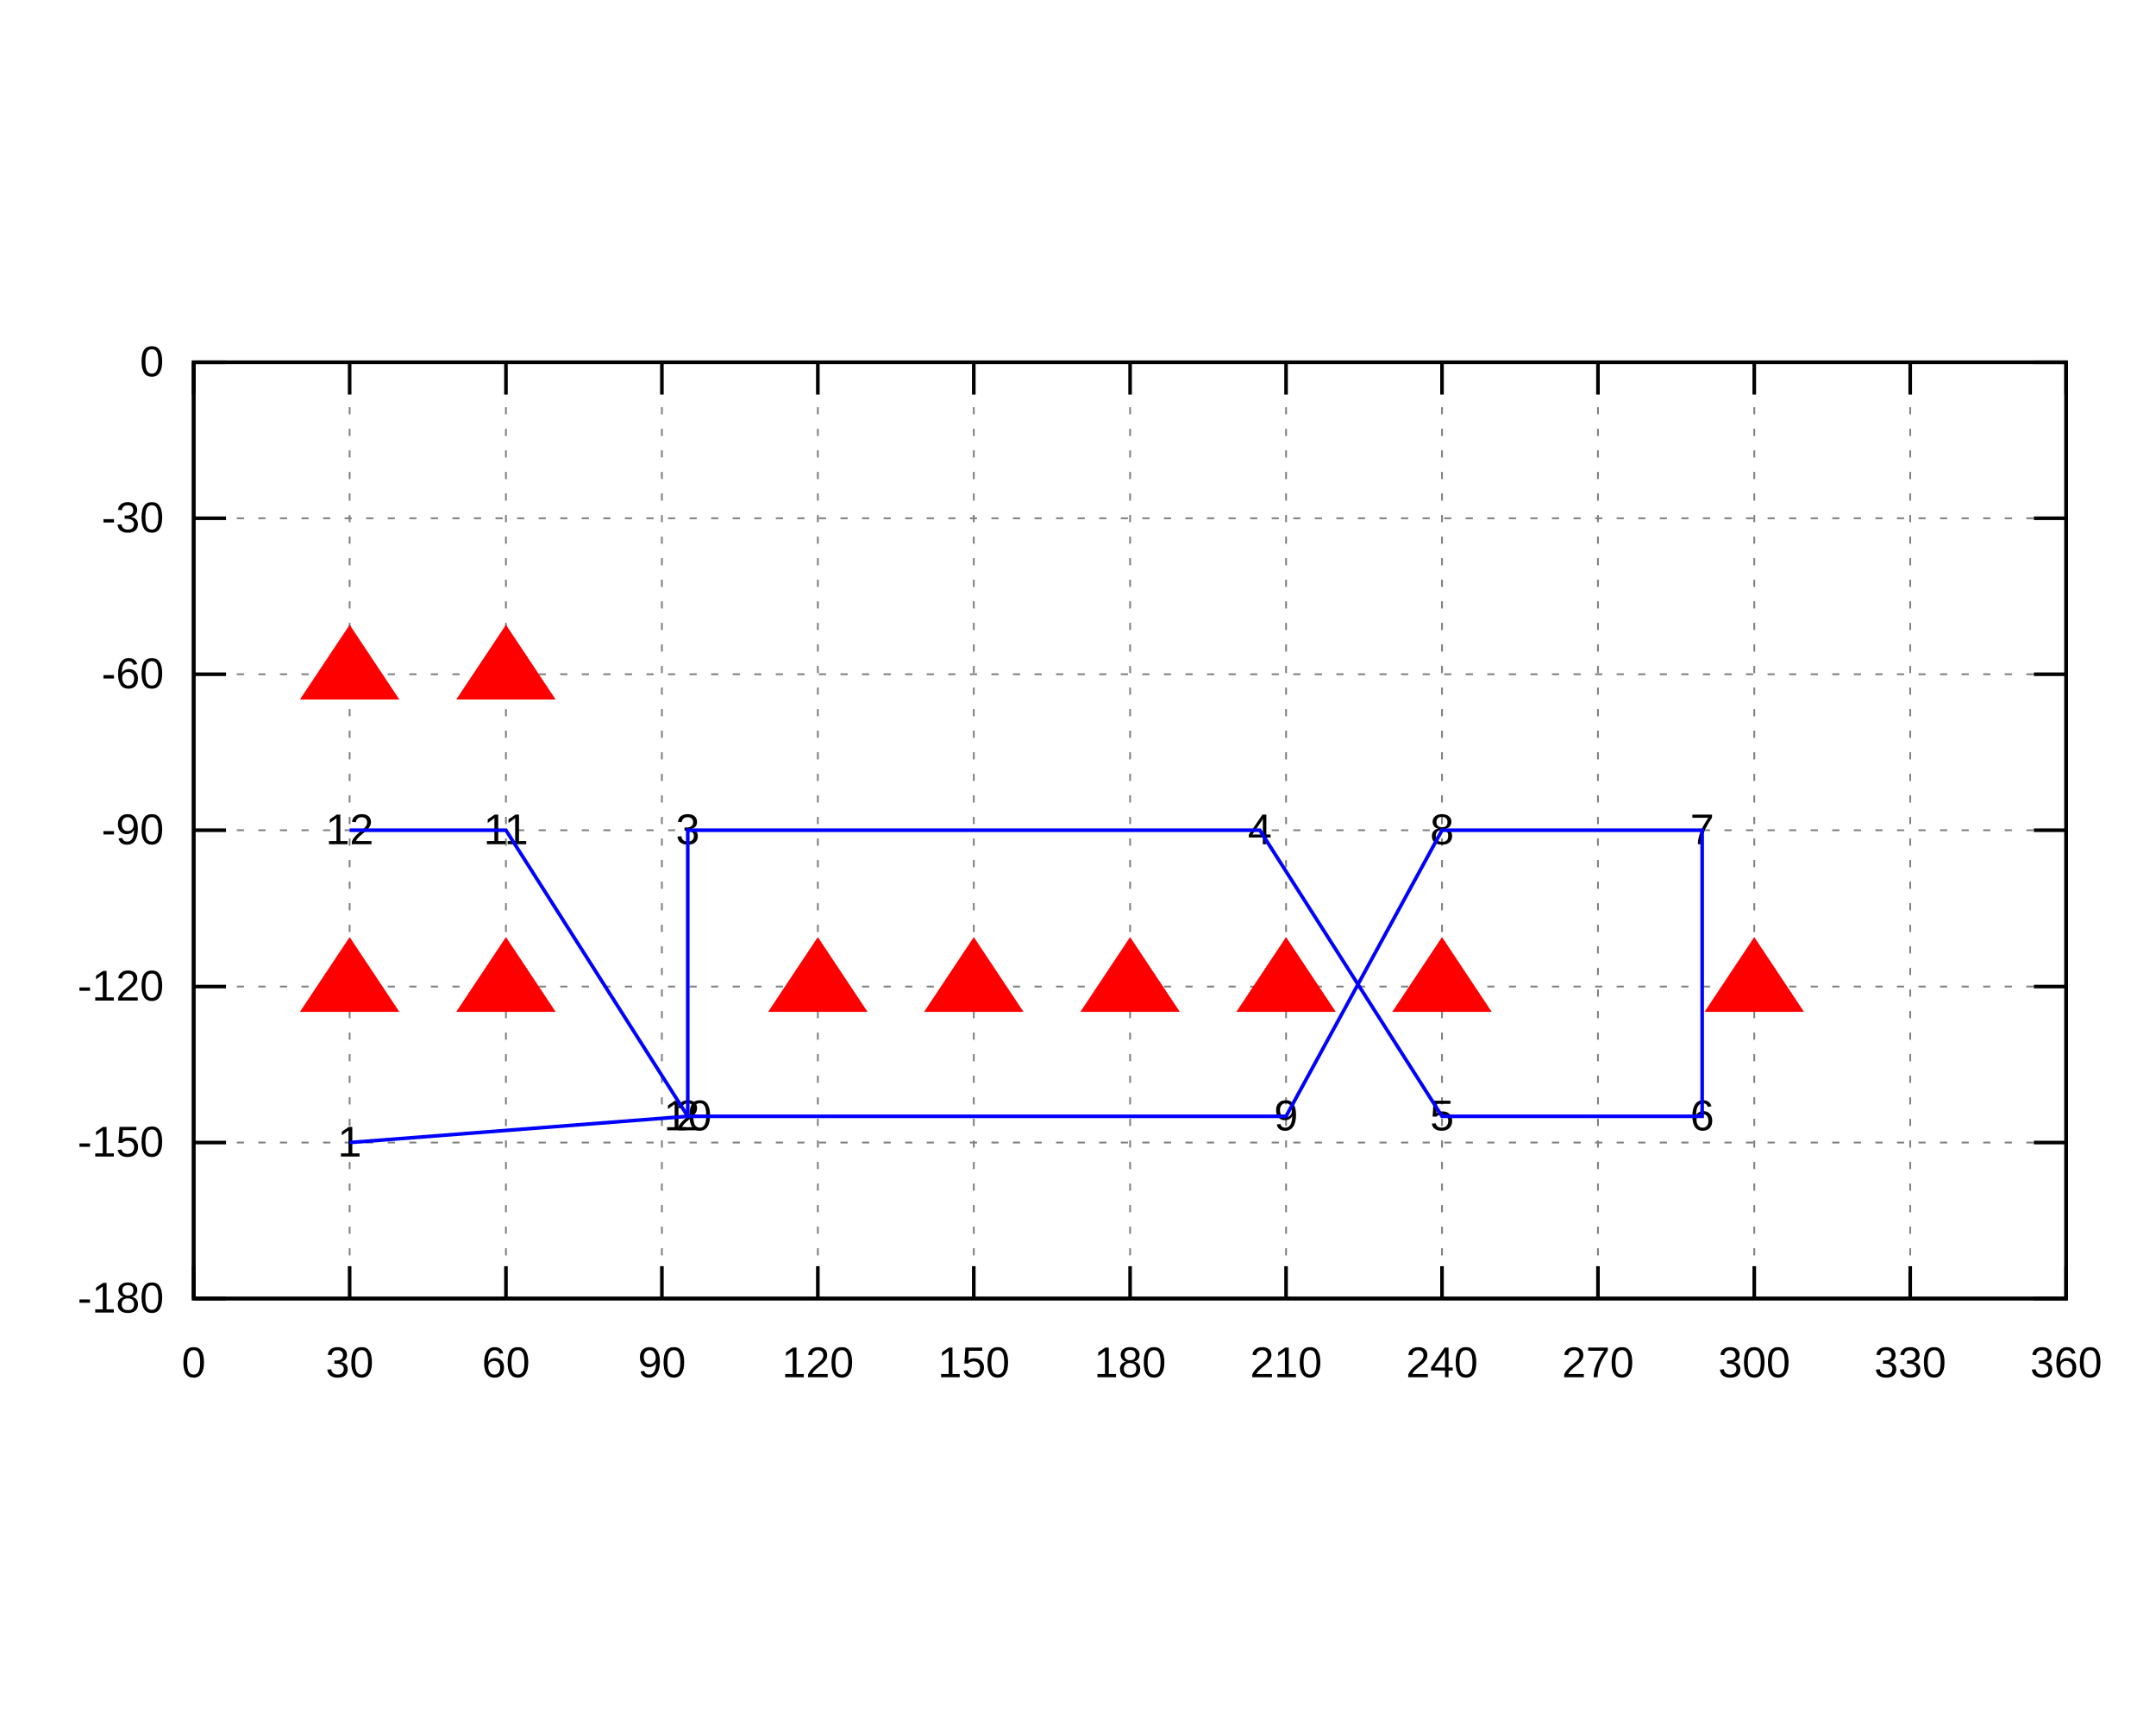
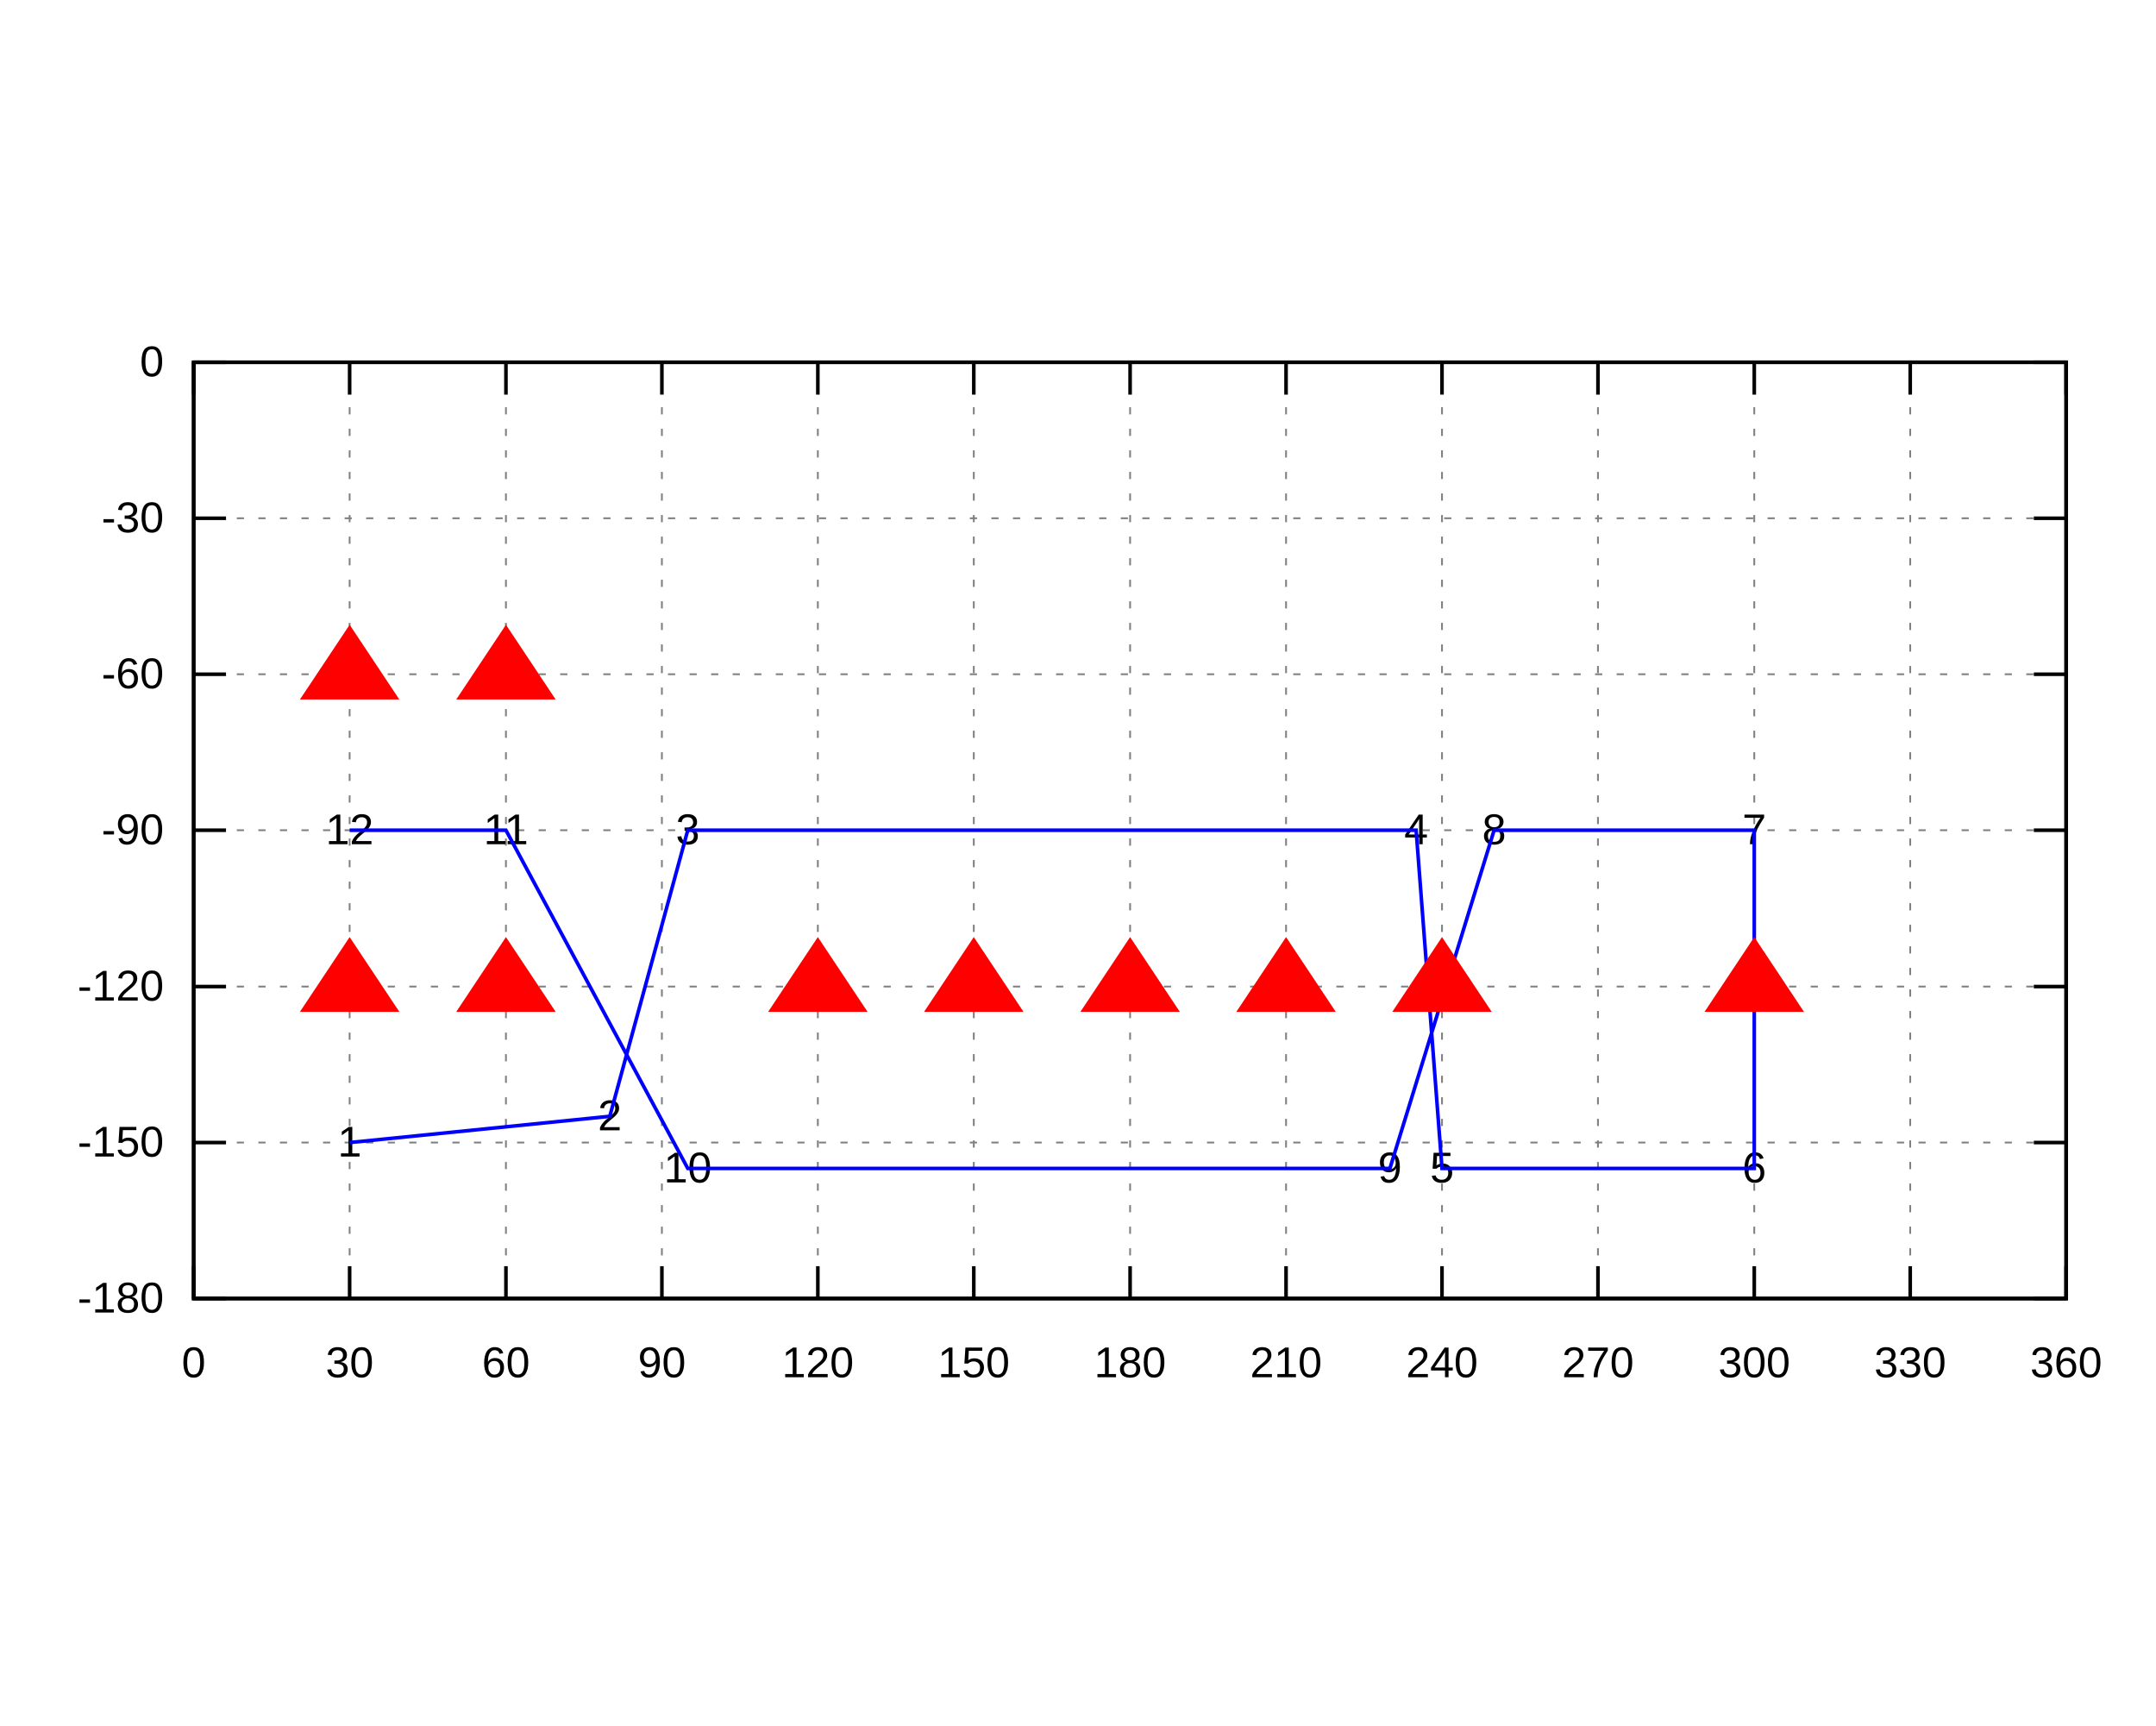
<svg xmlns="http://www.w3.org/2000/svg" xmlns:xlink="http://www.w3.org/1999/xlink" width="600" height="480" viewBox="0 0 600 480">
  <g id="gnuplot_canvas">
    <rect x="0" y="0" width="600" height="480" fill="none" />
    <defs>
      <circle id="gpDot" r="0.5" stroke-width="0.5" stroke="currentColor" />
      <path id="gpPt0" stroke-width="0.222" stroke="currentColor" d="M-1,0 h2 M0,-1 v2" />
      <path id="gpPt1" stroke-width="0.222" stroke="currentColor" d="M-1,-1 L1,1 M1,-1 L-1,1" />
      <path id="gpPt2" stroke-width="0.222" stroke="currentColor" d="M-1,0 L1,0 M0,-1 L0,1 M-1,-1 L1,1 M-1,1 L1,-1" />
      <rect id="gpPt3" stroke-width="0.222" stroke="currentColor" x="-1" y="-1" width="2" height="2" />
      <rect id="gpPt4" stroke-width="0.222" stroke="currentColor" fill="currentColor" x="-1" y="-1" width="2" height="2" />
      <circle id="gpPt5" stroke-width="0.222" stroke="currentColor" cx="0" cy="0" r="1" />
      <use xlink:href="#gpPt5" id="gpPt6" fill="currentColor" stroke="none" />
      <path id="gpPt7" stroke-width="0.222" stroke="currentColor" d="M0,-1.33 L-1.33,0.67 L1.33,0.67 z" />
      <use xlink:href="#gpPt7" id="gpPt8" fill="currentColor" stroke="none" />
      <use xlink:href="#gpPt7" id="gpPt9" stroke="currentColor" transform="rotate(180)" />
      <use xlink:href="#gpPt9" id="gpPt10" fill="currentColor" stroke="none" />
      <use xlink:href="#gpPt3" id="gpPt11" stroke="currentColor" transform="rotate(45)" />
      <use xlink:href="#gpPt11" id="gpPt12" fill="currentColor" stroke="none" />
      <path id="gpPt13" stroke-width="0.222" stroke="currentColor" d="M0,1.330 L1.265,0.411 L0.782,-1.067 L-0.782,-1.076 L-1.265,0.411 z" />
      <use xlink:href="#gpPt13" id="gpPt14" fill="currentColor" stroke="none" />
      <filter id="textbox" filterUnits="objectBoundingBox" x="0" y="0" height="1" width="1">
        <feFlood flood-color="white" flood-opacity="1" result="bgnd" />
        <feComposite in="SourceGraphic" in2="bgnd" operator="atop" />
      </filter>
      <filter id="greybox" filterUnits="objectBoundingBox" x="0" y="0" height="1" width="1">
        <feFlood flood-color="lightgrey" flood-opacity="1" result="grey" />
        <feComposite in="SourceGraphic" in2="grey" operator="atop" />
      </filter>
    </defs>
    <g fill="none" color="white" stroke="currentColor" stroke-width="1.00" stroke-linecap="butt" stroke-linejoin="miter">
</g>
    <g fill="none" color="black" stroke="currentColor" stroke-width="1.00" stroke-linecap="butt" stroke-linejoin="miter">
</g>
    <g fill="none" color="black" stroke="black" stroke-width="0.50" stroke-linecap="butt" stroke-linejoin="miter">
</g>
    <g fill="none" color="gray" stroke="currentColor" stroke-width="0.50" stroke-linecap="butt" stroke-linejoin="miter">
      <path stroke="gray" stroke-dasharray="2,4" class="gridline" d="M53.9,361.3 L575.0,361.3  " />
    </g>
    <g fill="none" color="gray" stroke="gray" stroke-width="1.00" stroke-linecap="butt" stroke-linejoin="miter">
</g>
    <g fill="none" color="black" stroke="currentColor" stroke-width="1.00" stroke-linecap="butt" stroke-linejoin="miter">
      <path stroke="black" d="M53.9,361.3 L62.9,361.3 M575.0,361.3 L566.0,361.3  " />
      <g transform="translate(45.6,365.2)" stroke="none" fill="black" font-family="Arial" font-size="12.00" text-anchor="end">
        <text>
          <tspan font-family="Arial">-180</tspan>
        </text>
      </g>
    </g>
    <g fill="none" color="black" stroke="currentColor" stroke-width="1.00" stroke-linecap="butt" stroke-linejoin="miter">
</g>
    <g fill="none" color="black" stroke="black" stroke-width="0.50" stroke-linecap="butt" stroke-linejoin="miter">
</g>
    <g fill="none" color="gray" stroke="currentColor" stroke-width="0.50" stroke-linecap="butt" stroke-linejoin="miter">
      <path stroke="gray" stroke-dasharray="2,4" class="gridline" d="M53.9,317.9 L575.0,317.9  " />
    </g>
    <g fill="none" color="gray" stroke="gray" stroke-width="1.00" stroke-linecap="butt" stroke-linejoin="miter">
</g>
    <g fill="none" color="black" stroke="currentColor" stroke-width="1.00" stroke-linecap="butt" stroke-linejoin="miter">
      <path stroke="black" d="M53.9,317.9 L62.9,317.9 M575.0,317.9 L566.0,317.9  " />
      <g transform="translate(45.6,321.8)" stroke="none" fill="black" font-family="Arial" font-size="12.00" text-anchor="end">
        <text>
          <tspan font-family="Arial">-150</tspan>
        </text>
      </g>
    </g>
    <g fill="none" color="black" stroke="currentColor" stroke-width="1.00" stroke-linecap="butt" stroke-linejoin="miter">
</g>
    <g fill="none" color="black" stroke="black" stroke-width="0.50" stroke-linecap="butt" stroke-linejoin="miter">
</g>
    <g fill="none" color="gray" stroke="currentColor" stroke-width="0.50" stroke-linecap="butt" stroke-linejoin="miter">
      <path stroke="gray" stroke-dasharray="2,4" class="gridline" d="M53.9,274.5 L575.0,274.5  " />
    </g>
    <g fill="none" color="gray" stroke="gray" stroke-width="1.00" stroke-linecap="butt" stroke-linejoin="miter">
</g>
    <g fill="none" color="black" stroke="currentColor" stroke-width="1.00" stroke-linecap="butt" stroke-linejoin="miter">
      <path stroke="black" d="M53.9,274.5 L62.9,274.5 M575.0,274.5 L566.0,274.5  " />
      <g transform="translate(45.6,278.4)" stroke="none" fill="black" font-family="Arial" font-size="12.00" text-anchor="end">
        <text>
          <tspan font-family="Arial">-120</tspan>
        </text>
      </g>
    </g>
    <g fill="none" color="black" stroke="currentColor" stroke-width="1.00" stroke-linecap="butt" stroke-linejoin="miter">
</g>
    <g fill="none" color="black" stroke="black" stroke-width="0.50" stroke-linecap="butt" stroke-linejoin="miter">
</g>
    <g fill="none" color="gray" stroke="currentColor" stroke-width="0.50" stroke-linecap="butt" stroke-linejoin="miter">
      <path stroke="gray" stroke-dasharray="2,4" class="gridline" d="M53.9,231.0 L575.0,231.0  " />
    </g>
    <g fill="none" color="gray" stroke="gray" stroke-width="1.00" stroke-linecap="butt" stroke-linejoin="miter">
</g>
    <g fill="none" color="black" stroke="currentColor" stroke-width="1.00" stroke-linecap="butt" stroke-linejoin="miter">
      <path stroke="black" d="M53.9,231.0 L62.9,231.0 M575.0,231.0 L566.0,231.0  " />
      <g transform="translate(45.6,234.9)" stroke="none" fill="black" font-family="Arial" font-size="12.00" text-anchor="end">
        <text>
          <tspan font-family="Arial">-90</tspan>
        </text>
      </g>
    </g>
    <g fill="none" color="black" stroke="currentColor" stroke-width="1.00" stroke-linecap="butt" stroke-linejoin="miter">
</g>
    <g fill="none" color="black" stroke="black" stroke-width="0.50" stroke-linecap="butt" stroke-linejoin="miter">
</g>
    <g fill="none" color="gray" stroke="currentColor" stroke-width="0.50" stroke-linecap="butt" stroke-linejoin="miter">
      <path stroke="gray" stroke-dasharray="2,4" class="gridline" d="M53.9,187.6 L575.0,187.6  " />
    </g>
    <g fill="none" color="gray" stroke="gray" stroke-width="1.00" stroke-linecap="butt" stroke-linejoin="miter">
</g>
    <g fill="none" color="black" stroke="currentColor" stroke-width="1.00" stroke-linecap="butt" stroke-linejoin="miter">
      <path stroke="black" d="M53.9,187.6 L62.9,187.6 M575.0,187.6 L566.0,187.6  " />
      <g transform="translate(45.6,191.5)" stroke="none" fill="black" font-family="Arial" font-size="12.00" text-anchor="end">
        <text>
          <tspan font-family="Arial">-60</tspan>
        </text>
      </g>
    </g>
    <g fill="none" color="black" stroke="currentColor" stroke-width="1.00" stroke-linecap="butt" stroke-linejoin="miter">
</g>
    <g fill="none" color="black" stroke="black" stroke-width="0.50" stroke-linecap="butt" stroke-linejoin="miter">
</g>
    <g fill="none" color="gray" stroke="currentColor" stroke-width="0.50" stroke-linecap="butt" stroke-linejoin="miter">
      <path stroke="gray" stroke-dasharray="2,4" class="gridline" d="M53.9,144.2 L575.0,144.2  " />
    </g>
    <g fill="none" color="gray" stroke="gray" stroke-width="1.00" stroke-linecap="butt" stroke-linejoin="miter">
</g>
    <g fill="none" color="black" stroke="currentColor" stroke-width="1.00" stroke-linecap="butt" stroke-linejoin="miter">
      <path stroke="black" d="M53.9,144.2 L62.9,144.2 M575.0,144.2 L566.0,144.2  " />
      <g transform="translate(45.6,148.1)" stroke="none" fill="black" font-family="Arial" font-size="12.00" text-anchor="end">
        <text>
          <tspan font-family="Arial">-30</tspan>
        </text>
      </g>
    </g>
    <g fill="none" color="black" stroke="currentColor" stroke-width="1.00" stroke-linecap="butt" stroke-linejoin="miter">
</g>
    <g fill="none" color="black" stroke="black" stroke-width="0.50" stroke-linecap="butt" stroke-linejoin="miter">
</g>
    <g fill="none" color="gray" stroke="currentColor" stroke-width="0.50" stroke-linecap="butt" stroke-linejoin="miter">
      <path stroke="gray" stroke-dasharray="2,4" class="gridline" d="M53.9,100.8 L575.0,100.8  " />
    </g>
    <g fill="none" color="gray" stroke="gray" stroke-width="1.00" stroke-linecap="butt" stroke-linejoin="miter">
</g>
    <g fill="none" color="black" stroke="currentColor" stroke-width="1.00" stroke-linecap="butt" stroke-linejoin="miter">
      <path stroke="black" d="M53.9,100.8 L62.9,100.8 M575.0,100.8 L566.0,100.8  " />
      <g transform="translate(45.6,104.7)" stroke="none" fill="black" font-family="Arial" font-size="12.00" text-anchor="end">
        <text>
          <tspan font-family="Arial"> 0</tspan>
        </text>
      </g>
    </g>
    <g fill="none" color="black" stroke="currentColor" stroke-width="1.00" stroke-linecap="butt" stroke-linejoin="miter">
</g>
    <g fill="none" color="black" stroke="black" stroke-width="0.50" stroke-linecap="butt" stroke-linejoin="miter">
</g>
    <g fill="none" color="gray" stroke="currentColor" stroke-width="0.50" stroke-linecap="butt" stroke-linejoin="miter">
      <path stroke="gray" stroke-dasharray="2,4" class="gridline" d="M53.9,361.3 L53.9,100.8  " />
    </g>
    <g fill="none" color="gray" stroke="gray" stroke-width="1.00" stroke-linecap="butt" stroke-linejoin="miter">
</g>
    <g fill="none" color="black" stroke="currentColor" stroke-width="1.00" stroke-linecap="butt" stroke-linejoin="miter">
      <path stroke="black" d="M53.9,361.3 L53.9,352.3 M53.9,100.8 L53.9,109.8  " />
      <g transform="translate(53.9,383.2)" stroke="none" fill="black" font-family="Arial" font-size="12.00" text-anchor="middle">
        <text>
          <tspan font-family="Arial"> 0</tspan>
        </text>
      </g>
    </g>
    <g fill="none" color="black" stroke="currentColor" stroke-width="1.00" stroke-linecap="butt" stroke-linejoin="miter">
</g>
    <g fill="none" color="black" stroke="black" stroke-width="0.50" stroke-linecap="butt" stroke-linejoin="miter">
</g>
    <g fill="none" color="gray" stroke="currentColor" stroke-width="0.50" stroke-linecap="butt" stroke-linejoin="miter">
      <path stroke="gray" stroke-dasharray="2,4" class="gridline" d="M97.3,361.3 L97.3,100.8  " />
    </g>
    <g fill="none" color="gray" stroke="gray" stroke-width="1.00" stroke-linecap="butt" stroke-linejoin="miter">
</g>
    <g fill="none" color="black" stroke="currentColor" stroke-width="1.00" stroke-linecap="butt" stroke-linejoin="miter">
      <path stroke="black" d="M97.3,361.3 L97.3,352.3 M97.3,100.8 L97.3,109.8  " />
      <g transform="translate(97.3,383.2)" stroke="none" fill="black" font-family="Arial" font-size="12.00" text-anchor="middle">
        <text>
          <tspan font-family="Arial"> 30</tspan>
        </text>
      </g>
    </g>
    <g fill="none" color="black" stroke="currentColor" stroke-width="1.00" stroke-linecap="butt" stroke-linejoin="miter">
</g>
    <g fill="none" color="black" stroke="black" stroke-width="0.50" stroke-linecap="butt" stroke-linejoin="miter">
</g>
    <g fill="none" color="gray" stroke="currentColor" stroke-width="0.50" stroke-linecap="butt" stroke-linejoin="miter">
      <path stroke="gray" stroke-dasharray="2,4" class="gridline" d="M140.8,361.3 L140.8,100.8  " />
    </g>
    <g fill="none" color="gray" stroke="gray" stroke-width="1.00" stroke-linecap="butt" stroke-linejoin="miter">
</g>
    <g fill="none" color="black" stroke="currentColor" stroke-width="1.00" stroke-linecap="butt" stroke-linejoin="miter">
      <path stroke="black" d="M140.8,361.3 L140.8,352.3 M140.8,100.8 L140.8,109.8  " />
      <g transform="translate(140.8,383.2)" stroke="none" fill="black" font-family="Arial" font-size="12.00" text-anchor="middle">
        <text>
          <tspan font-family="Arial"> 60</tspan>
        </text>
      </g>
    </g>
    <g fill="none" color="black" stroke="currentColor" stroke-width="1.00" stroke-linecap="butt" stroke-linejoin="miter">
</g>
    <g fill="none" color="black" stroke="black" stroke-width="0.50" stroke-linecap="butt" stroke-linejoin="miter">
</g>
    <g fill="none" color="gray" stroke="currentColor" stroke-width="0.50" stroke-linecap="butt" stroke-linejoin="miter">
      <path stroke="gray" stroke-dasharray="2,4" class="gridline" d="M184.2,361.3 L184.2,100.8  " />
    </g>
    <g fill="none" color="gray" stroke="gray" stroke-width="1.00" stroke-linecap="butt" stroke-linejoin="miter">
</g>
    <g fill="none" color="black" stroke="currentColor" stroke-width="1.00" stroke-linecap="butt" stroke-linejoin="miter">
      <path stroke="black" d="M184.2,361.3 L184.2,352.3 M184.2,100.8 L184.2,109.8  " />
      <g transform="translate(184.2,383.2)" stroke="none" fill="black" font-family="Arial" font-size="12.00" text-anchor="middle">
        <text>
          <tspan font-family="Arial"> 90</tspan>
        </text>
      </g>
    </g>
    <g fill="none" color="black" stroke="currentColor" stroke-width="1.00" stroke-linecap="butt" stroke-linejoin="miter">
</g>
    <g fill="none" color="black" stroke="black" stroke-width="0.50" stroke-linecap="butt" stroke-linejoin="miter">
</g>
    <g fill="none" color="gray" stroke="currentColor" stroke-width="0.50" stroke-linecap="butt" stroke-linejoin="miter">
      <path stroke="gray" stroke-dasharray="2,4" class="gridline" d="M227.6,361.3 L227.6,100.8  " />
    </g>
    <g fill="none" color="gray" stroke="gray" stroke-width="1.00" stroke-linecap="butt" stroke-linejoin="miter">
</g>
    <g fill="none" color="black" stroke="currentColor" stroke-width="1.00" stroke-linecap="butt" stroke-linejoin="miter">
      <path stroke="black" d="M227.6,361.3 L227.6,352.3 M227.6,100.8 L227.6,109.8  " />
      <g transform="translate(227.6,383.2)" stroke="none" fill="black" font-family="Arial" font-size="12.00" text-anchor="middle">
        <text>
          <tspan font-family="Arial"> 120</tspan>
        </text>
      </g>
    </g>
    <g fill="none" color="black" stroke="currentColor" stroke-width="1.00" stroke-linecap="butt" stroke-linejoin="miter">
</g>
    <g fill="none" color="black" stroke="black" stroke-width="0.50" stroke-linecap="butt" stroke-linejoin="miter">
</g>
    <g fill="none" color="gray" stroke="currentColor" stroke-width="0.50" stroke-linecap="butt" stroke-linejoin="miter">
      <path stroke="gray" stroke-dasharray="2,4" class="gridline" d="M271.0,361.3 L271.0,100.8  " />
    </g>
    <g fill="none" color="gray" stroke="gray" stroke-width="1.00" stroke-linecap="butt" stroke-linejoin="miter">
</g>
    <g fill="none" color="black" stroke="currentColor" stroke-width="1.00" stroke-linecap="butt" stroke-linejoin="miter">
      <path stroke="black" d="M271.0,361.3 L271.0,352.3 M271.0,100.8 L271.0,109.8  " />
      <g transform="translate(271.0,383.2)" stroke="none" fill="black" font-family="Arial" font-size="12.00" text-anchor="middle">
        <text>
          <tspan font-family="Arial"> 150</tspan>
        </text>
      </g>
    </g>
    <g fill="none" color="black" stroke="currentColor" stroke-width="1.00" stroke-linecap="butt" stroke-linejoin="miter">
</g>
    <g fill="none" color="black" stroke="black" stroke-width="0.50" stroke-linecap="butt" stroke-linejoin="miter">
</g>
    <g fill="none" color="gray" stroke="currentColor" stroke-width="0.50" stroke-linecap="butt" stroke-linejoin="miter">
      <path stroke="gray" stroke-dasharray="2,4" class="gridline" d="M314.5,361.3 L314.5,100.8  " />
    </g>
    <g fill="none" color="gray" stroke="gray" stroke-width="1.00" stroke-linecap="butt" stroke-linejoin="miter">
</g>
    <g fill="none" color="black" stroke="currentColor" stroke-width="1.00" stroke-linecap="butt" stroke-linejoin="miter">
      <path stroke="black" d="M314.5,361.3 L314.5,352.3 M314.5,100.8 L314.5,109.8  " />
      <g transform="translate(314.5,383.2)" stroke="none" fill="black" font-family="Arial" font-size="12.00" text-anchor="middle">
        <text>
          <tspan font-family="Arial"> 180</tspan>
        </text>
      </g>
    </g>
    <g fill="none" color="black" stroke="currentColor" stroke-width="1.00" stroke-linecap="butt" stroke-linejoin="miter">
</g>
    <g fill="none" color="black" stroke="black" stroke-width="0.50" stroke-linecap="butt" stroke-linejoin="miter">
</g>
    <g fill="none" color="gray" stroke="currentColor" stroke-width="0.50" stroke-linecap="butt" stroke-linejoin="miter">
      <path stroke="gray" stroke-dasharray="2,4" class="gridline" d="M357.9,361.3 L357.9,100.8  " />
    </g>
    <g fill="none" color="gray" stroke="gray" stroke-width="1.00" stroke-linecap="butt" stroke-linejoin="miter">
</g>
    <g fill="none" color="black" stroke="currentColor" stroke-width="1.00" stroke-linecap="butt" stroke-linejoin="miter">
      <path stroke="black" d="M357.9,361.3 L357.9,352.3 M357.9,100.8 L357.9,109.8  " />
      <g transform="translate(357.9,383.2)" stroke="none" fill="black" font-family="Arial" font-size="12.00" text-anchor="middle">
        <text>
          <tspan font-family="Arial"> 210</tspan>
        </text>
      </g>
    </g>
    <g fill="none" color="black" stroke="currentColor" stroke-width="1.00" stroke-linecap="butt" stroke-linejoin="miter">
</g>
    <g fill="none" color="black" stroke="black" stroke-width="0.50" stroke-linecap="butt" stroke-linejoin="miter">
</g>
    <g fill="none" color="gray" stroke="currentColor" stroke-width="0.50" stroke-linecap="butt" stroke-linejoin="miter">
      <path stroke="gray" stroke-dasharray="2,4" class="gridline" d="M401.3,361.3 L401.3,100.8  " />
    </g>
    <g fill="none" color="gray" stroke="gray" stroke-width="1.00" stroke-linecap="butt" stroke-linejoin="miter">
</g>
    <g fill="none" color="black" stroke="currentColor" stroke-width="1.00" stroke-linecap="butt" stroke-linejoin="miter">
      <path stroke="black" d="M401.3,361.3 L401.3,352.3 M401.3,100.8 L401.3,109.8  " />
      <g transform="translate(401.3,383.2)" stroke="none" fill="black" font-family="Arial" font-size="12.00" text-anchor="middle">
        <text>
          <tspan font-family="Arial"> 240</tspan>
        </text>
      </g>
    </g>
    <g fill="none" color="black" stroke="currentColor" stroke-width="1.00" stroke-linecap="butt" stroke-linejoin="miter">
</g>
    <g fill="none" color="black" stroke="black" stroke-width="0.50" stroke-linecap="butt" stroke-linejoin="miter">
</g>
    <g fill="none" color="gray" stroke="currentColor" stroke-width="0.50" stroke-linecap="butt" stroke-linejoin="miter">
      <path stroke="gray" stroke-dasharray="2,4" class="gridline" d="M444.7,361.3 L444.7,100.8  " />
    </g>
    <g fill="none" color="gray" stroke="gray" stroke-width="1.00" stroke-linecap="butt" stroke-linejoin="miter">
</g>
    <g fill="none" color="black" stroke="currentColor" stroke-width="1.00" stroke-linecap="butt" stroke-linejoin="miter">
      <path stroke="black" d="M444.7,361.3 L444.7,352.3 M444.7,100.8 L444.7,109.8  " />
      <g transform="translate(444.7,383.2)" stroke="none" fill="black" font-family="Arial" font-size="12.00" text-anchor="middle">
        <text>
          <tspan font-family="Arial"> 270</tspan>
        </text>
      </g>
    </g>
    <g fill="none" color="black" stroke="currentColor" stroke-width="1.00" stroke-linecap="butt" stroke-linejoin="miter">
</g>
    <g fill="none" color="black" stroke="black" stroke-width="0.50" stroke-linecap="butt" stroke-linejoin="miter">
</g>
    <g fill="none" color="gray" stroke="currentColor" stroke-width="0.50" stroke-linecap="butt" stroke-linejoin="miter">
      <path stroke="gray" stroke-dasharray="2,4" class="gridline" d="M488.2,361.3 L488.2,100.8  " />
    </g>
    <g fill="none" color="gray" stroke="gray" stroke-width="1.00" stroke-linecap="butt" stroke-linejoin="miter">
</g>
    <g fill="none" color="black" stroke="currentColor" stroke-width="1.00" stroke-linecap="butt" stroke-linejoin="miter">
      <path stroke="black" d="M488.2,361.3 L488.2,352.3 M488.2,100.8 L488.2,109.8  " />
      <g transform="translate(488.2,383.2)" stroke="none" fill="black" font-family="Arial" font-size="12.00" text-anchor="middle">
        <text>
          <tspan font-family="Arial"> 300</tspan>
        </text>
      </g>
    </g>
    <g fill="none" color="black" stroke="currentColor" stroke-width="1.00" stroke-linecap="butt" stroke-linejoin="miter">
</g>
    <g fill="none" color="black" stroke="black" stroke-width="0.50" stroke-linecap="butt" stroke-linejoin="miter">
</g>
    <g fill="none" color="gray" stroke="currentColor" stroke-width="0.50" stroke-linecap="butt" stroke-linejoin="miter">
      <path stroke="gray" stroke-dasharray="2,4" class="gridline" d="M531.6,361.3 L531.6,109.8 L531.6,100.8  " />
    </g>
    <g fill="none" color="gray" stroke="gray" stroke-width="1.00" stroke-linecap="butt" stroke-linejoin="miter">
</g>
    <g fill="none" color="black" stroke="currentColor" stroke-width="1.00" stroke-linecap="butt" stroke-linejoin="miter">
      <path stroke="black" d="M531.6,361.3 L531.6,352.3 M531.6,100.8 L531.6,109.8  " />
      <g transform="translate(531.6,383.2)" stroke="none" fill="black" font-family="Arial" font-size="12.00" text-anchor="middle">
        <text>
          <tspan font-family="Arial"> 330</tspan>
        </text>
      </g>
    </g>
    <g fill="none" color="black" stroke="currentColor" stroke-width="1.00" stroke-linecap="butt" stroke-linejoin="miter">
</g>
    <g fill="none" color="black" stroke="black" stroke-width="0.50" stroke-linecap="butt" stroke-linejoin="miter">
</g>
    <g fill="none" color="gray" stroke="currentColor" stroke-width="0.50" stroke-linecap="butt" stroke-linejoin="miter">
      <path stroke="gray" stroke-dasharray="2,4" class="gridline" d="M575.0,361.3 L575.0,100.8  " />
    </g>
    <g fill="none" color="gray" stroke="gray" stroke-width="1.00" stroke-linecap="butt" stroke-linejoin="miter">
</g>
    <g fill="none" color="black" stroke="currentColor" stroke-width="1.00" stroke-linecap="butt" stroke-linejoin="miter">
      <path stroke="black" d="M575.0,361.3 L575.0,352.3 M575.0,100.8 L575.0,109.8  " />
      <g transform="translate(575.0,383.2)" stroke="none" fill="black" font-family="Arial" font-size="12.00" text-anchor="middle">
        <text>
          <tspan font-family="Arial"> 360</tspan>
        </text>
      </g>
    </g>
    <g fill="none" color="black" stroke="currentColor" stroke-width="1.00" stroke-linecap="butt" stroke-linejoin="miter">
</g>
    <g fill="none" color="black" stroke="currentColor" stroke-width="1.00" stroke-linecap="butt" stroke-linejoin="miter">
      <path stroke="black" d="M53.9,100.8 L53.9,361.3 L575.0,361.3 L575.0,100.8 L53.9,100.8 Z  " />
    </g>
    <g fill="none" color="black" stroke="currentColor" stroke-width="1.00" stroke-linecap="butt" stroke-linejoin="miter">
</g>
    <g id="gnuplot_plot_1">
      <g fill="none" color="black" stroke="currentColor" stroke-width="1.00" stroke-linecap="butt" stroke-linejoin="miter">
        <g transform="translate(97.3,321.8)" stroke="none" fill="black" font-family="Arial" font-size="12.00" text-anchor="middle">
          <text>
            <tspan font-family="Arial">1</tspan>
          </text>
        </g>
-         <g transform="translate(191.4,314.5)" stroke="none" fill="black" font-family="Arial" font-size="12.00" text-anchor="middle">
+         <g transform="translate(169.7,314.5)" stroke="none" fill="black" font-family="Arial" font-size="12.00" text-anchor="middle">
          <text>
            <tspan font-family="Arial">2</tspan>
          </text>
        </g>
        <g transform="translate(191.4,234.9)" stroke="none" fill="black" font-family="Arial" font-size="12.00" text-anchor="middle">
          <text>
            <tspan font-family="Arial">3</tspan>
          </text>
        </g>
-         <g transform="translate(350.6,234.9)" stroke="none" fill="black" font-family="Arial" font-size="12.00" text-anchor="middle">
+         <g transform="translate(394.1,234.9)" stroke="none" fill="black" font-family="Arial" font-size="12.00" text-anchor="middle">
          <text>
            <tspan font-family="Arial">4</tspan>
          </text>
        </g>
-         <g transform="translate(401.3,314.5)" stroke="none" fill="black" font-family="Arial" font-size="12.00" text-anchor="middle">
+         <g transform="translate(401.3,329.0)" stroke="none" fill="black" font-family="Arial" font-size="12.00" text-anchor="middle">
          <text>
            <tspan font-family="Arial">5</tspan>
          </text>
        </g>
-         <g transform="translate(473.7,314.5)" stroke="none" fill="black" font-family="Arial" font-size="12.00" text-anchor="middle">
+         <g transform="translate(488.2,329.0)" stroke="none" fill="black" font-family="Arial" font-size="12.00" text-anchor="middle">
          <text>
            <tspan font-family="Arial">6</tspan>
          </text>
        </g>
-         <g transform="translate(473.7,234.9)" stroke="none" fill="black" font-family="Arial" font-size="12.00" text-anchor="middle">
+         <g transform="translate(488.2,234.9)" stroke="none" fill="black" font-family="Arial" font-size="12.00" text-anchor="middle">
          <text>
            <tspan font-family="Arial">7</tspan>
          </text>
        </g>
-         <g transform="translate(401.3,234.9)" stroke="none" fill="black" font-family="Arial" font-size="12.00" text-anchor="middle">
+         <g transform="translate(415.8,234.9)" stroke="none" fill="black" font-family="Arial" font-size="12.00" text-anchor="middle">
          <text>
            <tspan font-family="Arial">8</tspan>
          </text>
        </g>
-         <g transform="translate(357.9,314.5)" stroke="none" fill="black" font-family="Arial" font-size="12.00" text-anchor="middle">
+         <g transform="translate(386.8,329.0)" stroke="none" fill="black" font-family="Arial" font-size="12.00" text-anchor="middle">
          <text>
            <tspan font-family="Arial">9</tspan>
          </text>
        </g>
-         <g transform="translate(191.4,314.5)" stroke="none" fill="black" font-family="Arial" font-size="12.00" text-anchor="middle">
+         <g transform="translate(191.4,329.0)" stroke="none" fill="black" font-family="Arial" font-size="12.00" text-anchor="middle">
          <text>
            <tspan font-family="Arial">10</tspan>
          </text>
        </g>
        <g transform="translate(140.8,234.9)" stroke="none" fill="black" font-family="Arial" font-size="12.00" text-anchor="middle">
          <text>
            <tspan font-family="Arial">11</tspan>
          </text>
        </g>
        <g transform="translate(97.3,234.9)" stroke="none" fill="black" font-family="Arial" font-size="12.00" text-anchor="middle">
          <text>
            <tspan font-family="Arial">12</tspan>
          </text>
        </g>
      </g>
    </g>
    <g id="gnuplot_plot_2">
      <g fill="none" color="black" stroke="currentColor" stroke-width="1.00" stroke-linecap="butt" stroke-linejoin="miter">
-         <path stroke="rgb(  0,   0, 255)" d="M97.3,317.9 L191.4,310.6 L191.4,231.0 L350.6,231.0 L401.3,310.6 L473.7,310.6 L473.7,231.0 L401.3,231.0   L357.9,310.6 L191.4,310.6 L140.8,231.0 L97.3,231.0  " />
+         <path stroke="rgb(  0,   0, 255)" d="M97.3,317.9 L169.7,310.6 L191.4,231.0 L394.1,231.0 L401.3,325.1 L488.2,325.1 L488.2,231.0 L415.8,231.0   L386.8,325.1 L191.4,325.1 L140.8,231.0 L97.3,231.0  " />
      </g>
    </g>
    <g id="gnuplot_plot_3">
      <g fill="none" color="black" stroke="currentColor" stroke-width="1.00" stroke-linecap="butt" stroke-linejoin="miter">
        <use xlink:href="#gpPt8" transform="translate(97.3,187.6) scale(9.00)" color="rgb(255,   0,   0)" />
        <use xlink:href="#gpPt8" transform="translate(97.3,274.5) scale(9.00)" color="rgb(255,   0,   0)" />
        <use xlink:href="#gpPt8" transform="translate(140.8,187.6) scale(9.00)" color="rgb(255,   0,   0)" />
        <use xlink:href="#gpPt8" transform="translate(140.8,274.5) scale(9.00)" color="rgb(255,   0,   0)" />
        <use xlink:href="#gpPt8" transform="translate(227.6,274.5) scale(9.00)" color="rgb(255,   0,   0)" />
        <use xlink:href="#gpPt8" transform="translate(271.0,274.5) scale(9.00)" color="rgb(255,   0,   0)" />
        <use xlink:href="#gpPt8" transform="translate(314.5,274.5) scale(9.00)" color="rgb(255,   0,   0)" />
        <use xlink:href="#gpPt8" transform="translate(357.9,274.5) scale(9.00)" color="rgb(255,   0,   0)" />
        <use xlink:href="#gpPt8" transform="translate(401.3,274.5) scale(9.00)" color="rgb(255,   0,   0)" />
        <use xlink:href="#gpPt8" transform="translate(488.2,274.5) scale(9.00)" color="rgb(255,   0,   0)" />
      </g>
    </g>
    <g fill="none" color="white" stroke="rgb(255,   0,   0)" stroke-width="2.00" stroke-linecap="butt" stroke-linejoin="miter">
</g>
    <g fill="none" color="black" stroke="currentColor" stroke-width="2.00" stroke-linecap="butt" stroke-linejoin="miter">
</g>
    <g fill="none" color="black" stroke="black" stroke-width="1.00" stroke-linecap="butt" stroke-linejoin="miter">
</g>
    <g fill="none" color="black" stroke="currentColor" stroke-width="1.00" stroke-linecap="butt" stroke-linejoin="miter">
      <path stroke="black" d="M53.9,100.8 L53.9,361.3 L575.0,361.3 L575.0,100.8 L53.9,100.8 Z  " />
    </g>
    <g fill="none" color="black" stroke="currentColor" stroke-width="1.00" stroke-linecap="butt" stroke-linejoin="miter">
</g>
  </g>
</svg>
